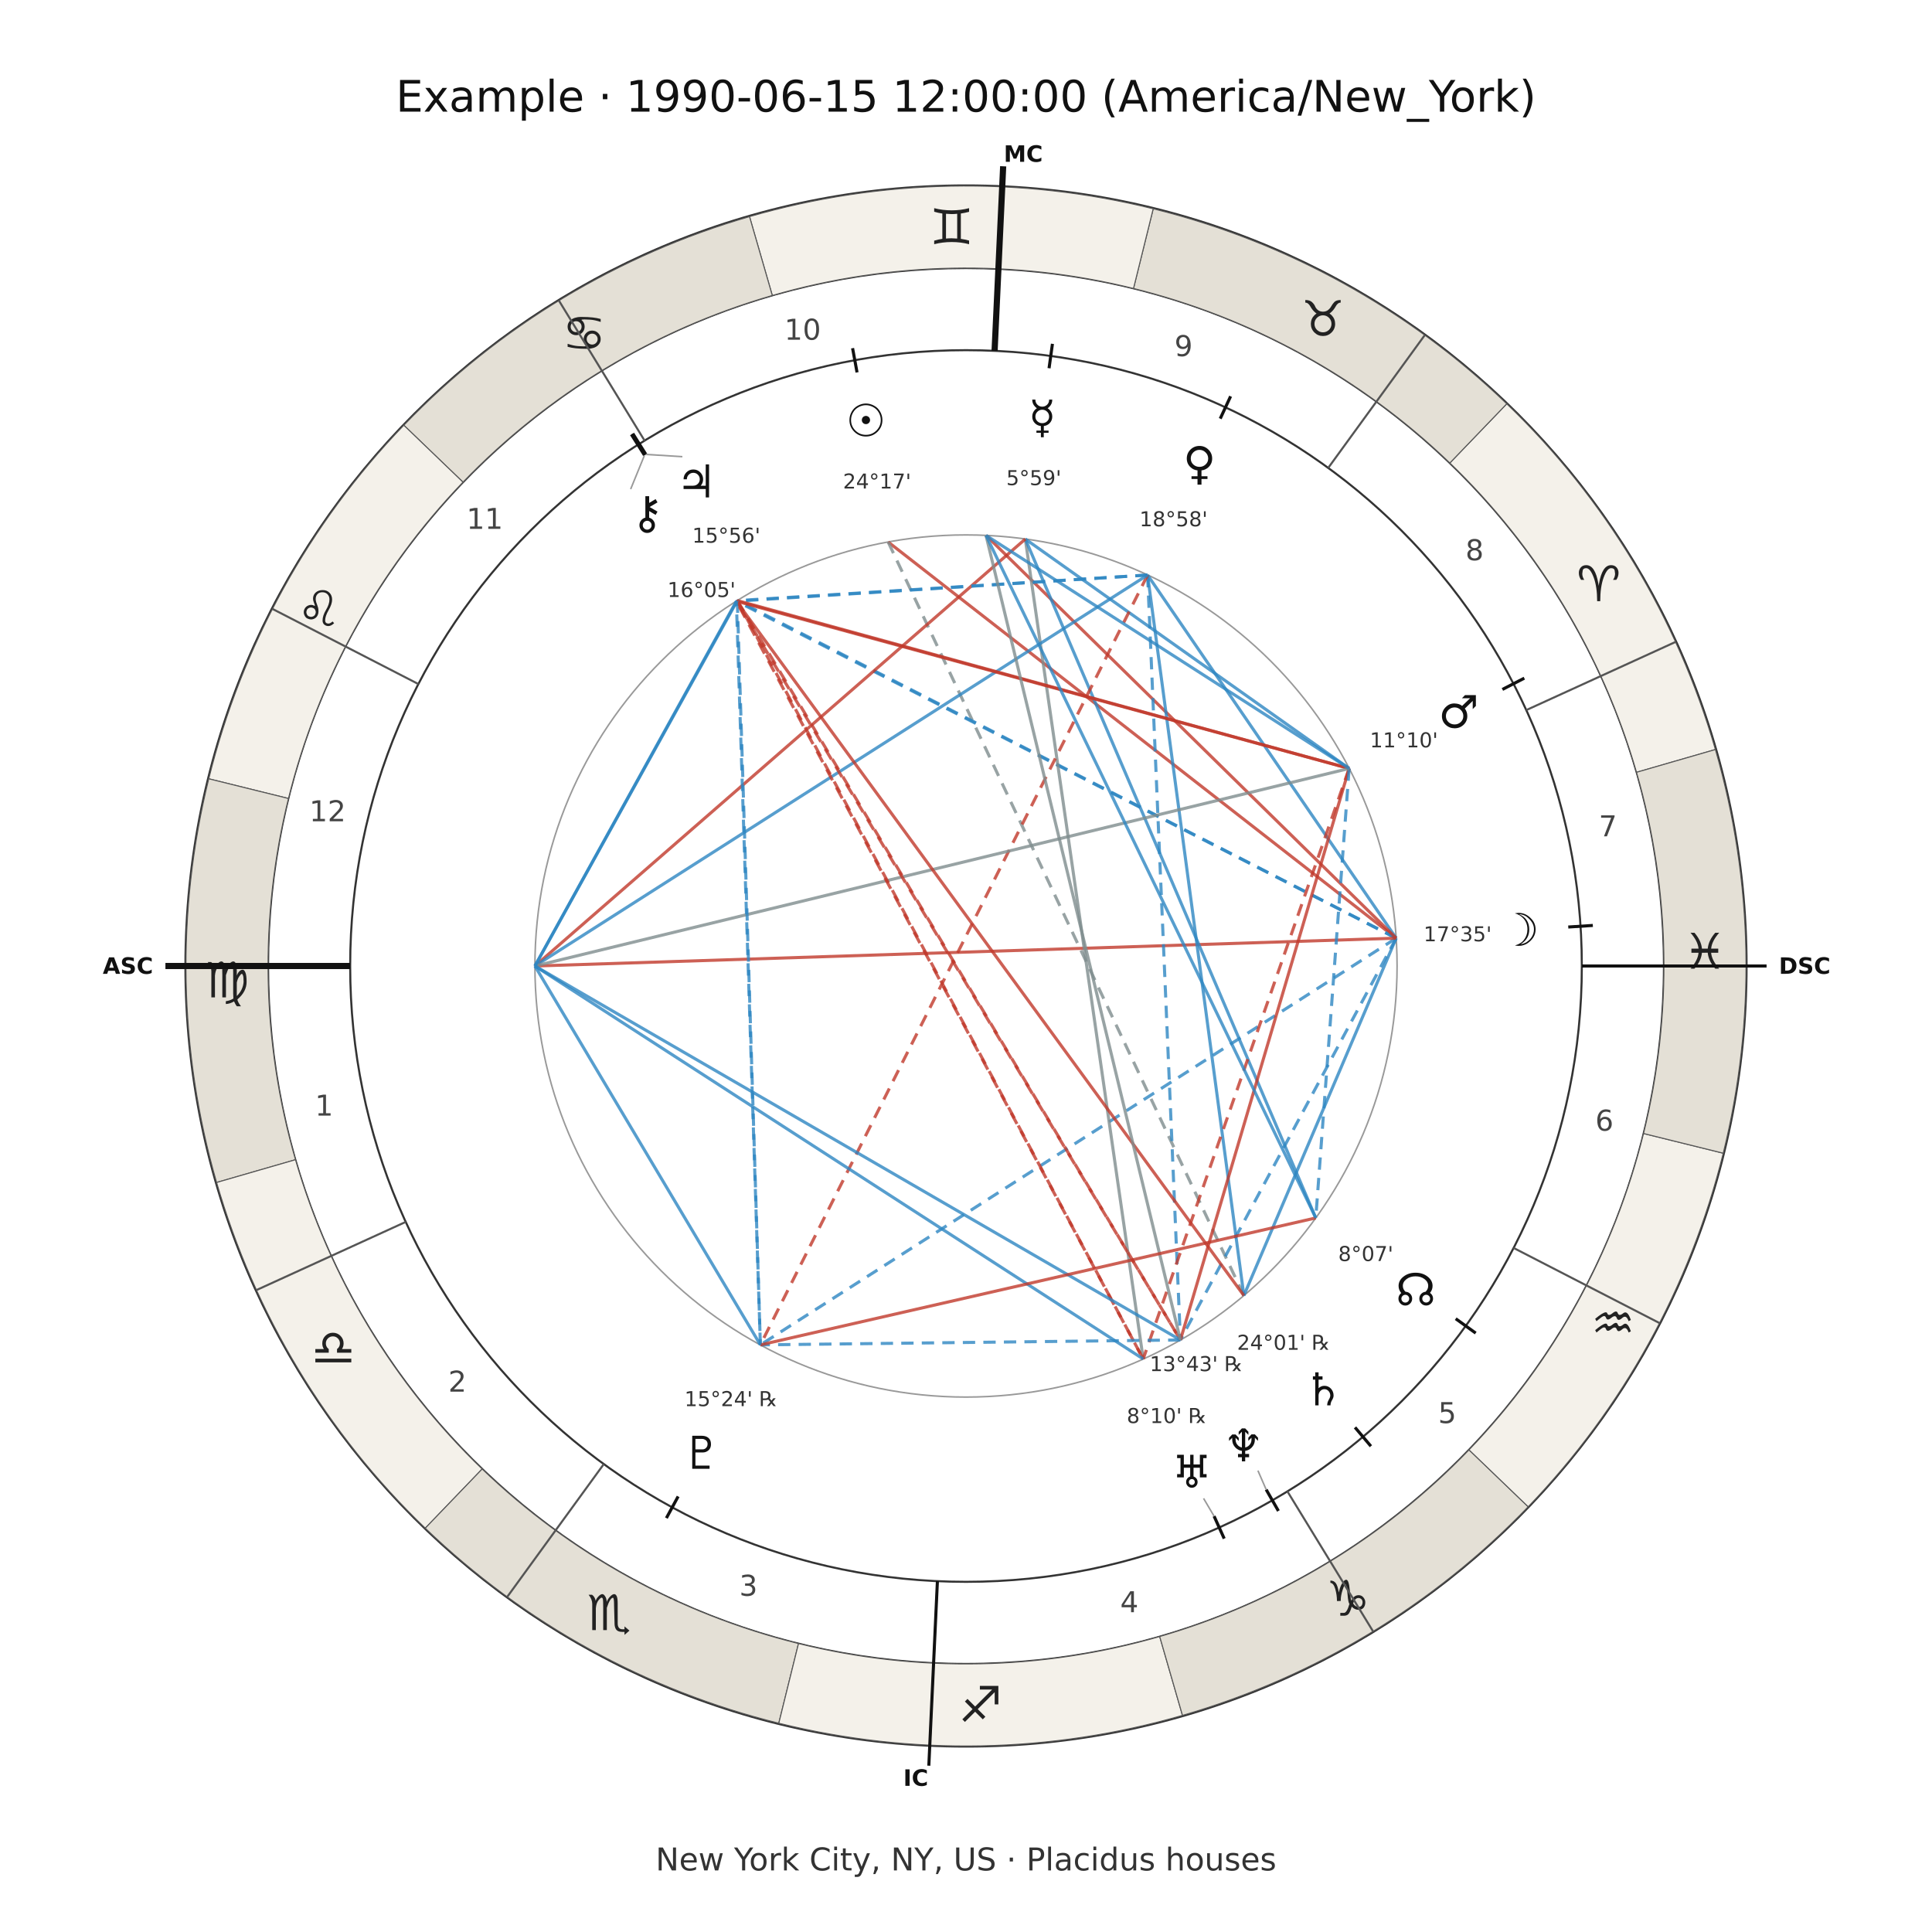
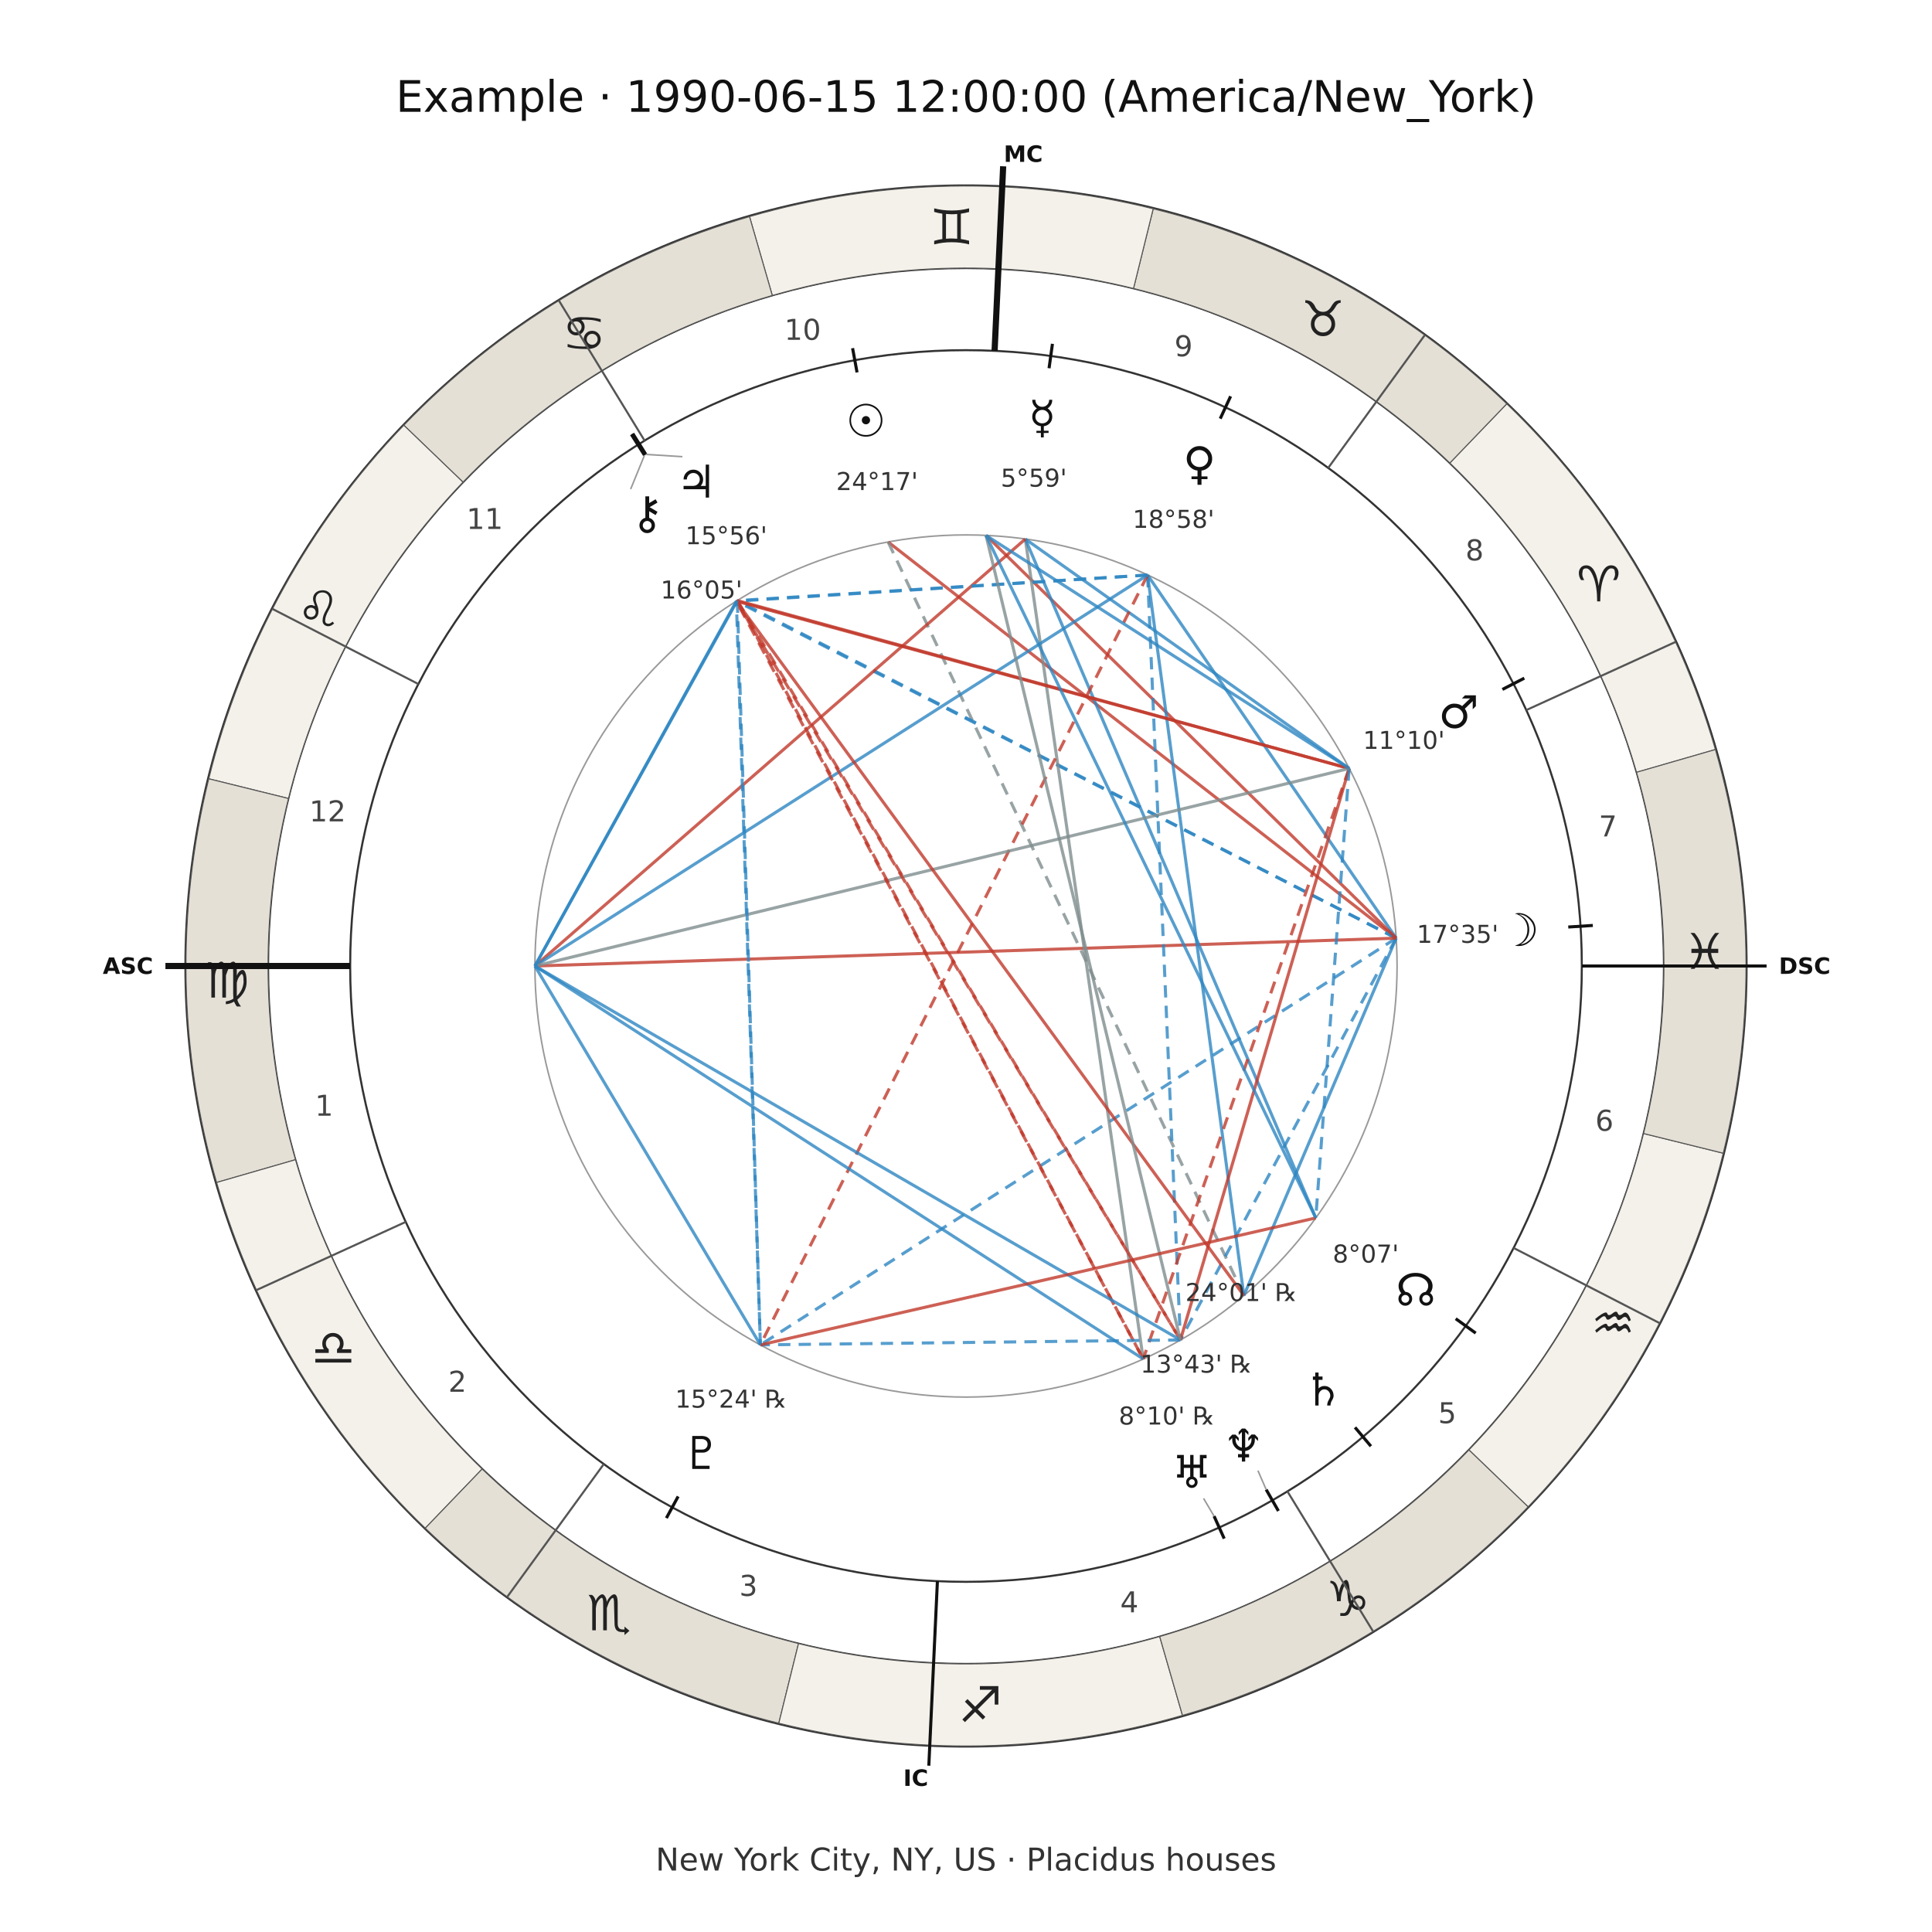
<svg xmlns="http://www.w3.org/2000/svg" viewBox="0 0 800 800" width="800" height="800" font-family="'DejaVu Sans', 'Segoe UI Symbol', 'Noto Sans Symbols2', 'Apple Symbols', sans-serif">
  <rect width="800" height="800" fill="#ffffff" />
  <g id="wheel" transform="translate(400.0 400.0) scale(0.85) translate(-400.0 -400.0)">
    <circle cx="400.0" cy="400.0" r="380.0" fill="none" stroke="#333" stroke-width="1.5" />
    <circle cx="400.0" cy="400.0" r="340.0" fill="none" stroke="#333" stroke-width="1" />
    <circle cx="400.0" cy="400.0" r="300.0" fill="none" stroke="#333" stroke-width="1" />
    <circle cx="400.0" cy="400.0" r="210.0" fill="none" stroke="#999" stroke-width="0.75" />
    <g id="signs">
      <path d="M 765.07 294.54 A 380.00 380.00 0 0 0 663.43 126.13 L 635.70 154.96 A 340.00 340.00 0 0 1 726.64 305.64 Z" fill="#f4f1ea" stroke="#555" stroke-width="0.5" />
-       <text x="708.21" y="213.98" class="sign" font-size="24" text-anchor="middle" dominant-baseline="central" fill="#222">♈</text>
+       <text x="708.21" y="213.98" class="sign" font-size="24" text-anchor="middle" dy="0.35em" fill="#222">♈︎</text>
      <path d="M 663.43 126.13 A 380.00 380.00 0 0 0 491.20 31.11 L 481.60 69.94 A 340.00 340.00 0 0 1 635.70 154.96 Z" fill="#e4e0d6" stroke="#555" stroke-width="0.5" />
-       <text x="573.91" y="84.79" class="sign" font-size="24" text-anchor="middle" dominant-baseline="central" fill="#222">♉</text>
+       <text x="573.91" y="84.79" class="sign" font-size="24" text-anchor="middle" dy="0.35em" fill="#222">♉︎</text>
      <path d="M 491.20 31.11 A 380.00 380.00 0 0 0 294.54 34.93 L 305.64 73.36 A 340.00 340.00 0 0 1 481.60 69.94 Z" fill="#f4f1ea" stroke="#555" stroke-width="0.5" />
-       <text x="393.01" y="40.07" class="sign" font-size="24" text-anchor="middle" dominant-baseline="central" fill="#222">♊</text>
+       <text x="393.01" y="40.07" class="sign" font-size="24" text-anchor="middle" dy="0.35em" fill="#222">♊︎</text>
      <path d="M 294.54 34.93 A 380.00 380.00 0 0 0 126.13 136.57 L 154.96 164.30 A 340.00 340.00 0 0 1 305.64 73.36 Z" fill="#e4e0d6" stroke="#555" stroke-width="0.5" />
-       <text x="213.98" y="91.79" class="sign" font-size="24" text-anchor="middle" dominant-baseline="central" fill="#222">♋</text>
+       <text x="213.98" y="91.79" class="sign" font-size="24" text-anchor="middle" dy="0.35em" fill="#222">♋︎</text>
      <path d="M 126.13 136.57 A 380.00 380.00 0 0 0 31.11 308.80 L 69.94 318.40 A 340.00 340.00 0 0 1 154.96 164.30 Z" fill="#f4f1ea" stroke="#555" stroke-width="0.5" />
-       <text x="84.79" y="226.09" class="sign" font-size="24" text-anchor="middle" dominant-baseline="central" fill="#222">♌</text>
+       <text x="84.79" y="226.09" class="sign" font-size="24" text-anchor="middle" dy="0.35em" fill="#222">♌︎</text>
      <path d="M 31.11 308.80 A 380.00 380.00 0 0 0 34.93 505.46 L 73.36 494.36 A 340.00 340.00 0 0 1 69.94 318.40 Z" fill="#e4e0d6" stroke="#555" stroke-width="0.5" />
-       <text x="40.07" y="406.99" class="sign" font-size="24" text-anchor="middle" dominant-baseline="central" fill="#222">♍</text>
+       <text x="40.07" y="406.99" class="sign" font-size="24" text-anchor="middle" dy="0.35em" fill="#222">♍︎</text>
      <path d="M 34.93 505.46 A 380.00 380.00 0 0 0 136.57 673.87 L 164.30 645.04 A 340.00 340.00 0 0 1 73.36 494.36 Z" fill="#f4f1ea" stroke="#555" stroke-width="0.5" />
-       <text x="91.79" y="586.02" class="sign" font-size="24" text-anchor="middle" dominant-baseline="central" fill="#222">♎</text>
+       <text x="91.79" y="586.02" class="sign" font-size="24" text-anchor="middle" dy="0.35em" fill="#222">♎︎</text>
      <path d="M 136.57 673.87 A 380.00 380.00 0 0 0 308.80 768.89 L 318.40 730.06 A 340.00 340.00 0 0 1 164.30 645.04 Z" fill="#e4e0d6" stroke="#555" stroke-width="0.5" />
-       <text x="226.09" y="715.21" class="sign" font-size="24" text-anchor="middle" dominant-baseline="central" fill="#222">♏</text>
+       <text x="226.09" y="715.21" class="sign" font-size="24" text-anchor="middle" dy="0.35em" fill="#222">♏︎</text>
      <path d="M 308.80 768.89 A 380.00 380.00 0 0 0 505.46 765.07 L 494.36 726.64 A 340.00 340.00 0 0 1 318.40 730.06 Z" fill="#f4f1ea" stroke="#555" stroke-width="0.5" />
-       <text x="406.99" y="759.93" class="sign" font-size="24" text-anchor="middle" dominant-baseline="central" fill="#222">♐</text>
+       <text x="406.99" y="759.93" class="sign" font-size="24" text-anchor="middle" dy="0.35em" fill="#222">♐︎</text>
      <path d="M 505.46 765.07 A 380.00 380.00 0 0 0 673.87 663.43 L 645.04 635.70 A 340.00 340.00 0 0 1 494.36 726.64 Z" fill="#e4e0d6" stroke="#555" stroke-width="0.5" />
-       <text x="586.02" y="708.21" class="sign" font-size="24" text-anchor="middle" dominant-baseline="central" fill="#222">♑</text>
+       <text x="586.02" y="708.21" class="sign" font-size="24" text-anchor="middle" dy="0.35em" fill="#222">♑︎</text>
      <path d="M 673.87 663.43 A 380.00 380.00 0 0 0 768.89 491.20 L 730.06 481.60 A 340.00 340.00 0 0 1 645.04 635.70 Z" fill="#f4f1ea" stroke="#555" stroke-width="0.5" />
-       <text x="715.21" y="573.91" class="sign" font-size="24" text-anchor="middle" dominant-baseline="central" fill="#222">♒</text>
+       <text x="715.21" y="573.91" class="sign" font-size="24" text-anchor="middle" dy="0.35em" fill="#222">♒︎</text>
      <path d="M 768.89 491.20 A 380.00 380.00 0 0 0 765.07 294.54 L 726.64 305.64 A 340.00 340.00 0 0 1 730.06 481.60 Z" fill="#e4e0d6" stroke="#555" stroke-width="0.5" />
-       <text x="759.93" y="393.01" class="sign" font-size="24" text-anchor="middle" dominant-baseline="central" fill="#222">♓</text>
+       <text x="759.93" y="393.01" class="sign" font-size="24" text-anchor="middle" dy="0.35em" fill="#222">♓︎</text>
    </g>
    <g id="houses">
      <line x1="100.00" y1="400.00" x2="20.00" y2="400.00" stroke="#555" stroke-width="1" />
-       <text x="87.31" y="468.03" class="house-number" font-size="14" text-anchor="middle" dominant-baseline="central" fill="#444">1</text>
+       <text x="87.31" y="468.03" class="house-number" font-size="14" text-anchor="middle" dy="0.35em" fill="#444">1</text>
      <line x1="127.12" y1="524.64" x2="54.35" y2="557.87" stroke="#555" stroke-width="1" />
-       <text x="152.24" y="602.52" class="house-number" font-size="14" text-anchor="middle" dominant-baseline="central" fill="#444">2</text>
+       <text x="152.24" y="602.52" class="house-number" font-size="14" text-anchor="middle" dy="0.35em" fill="#444">2</text>
      <line x1="223.56" y1="642.63" x2="176.51" y2="707.33" stroke="#555" stroke-width="1" />
-       <text x="294.01" y="701.94" class="house-number" font-size="14" text-anchor="middle" dominant-baseline="central" fill="#444">3</text>
+       <text x="294.01" y="701.94" class="house-number" font-size="14" text-anchor="middle" dy="0.35em" fill="#444">3</text>
      <line x1="386.07" y1="699.68" x2="382.36" y2="779.59" stroke="#555" stroke-width="1" />
-       <text x="479.57" y="709.95" class="house-number" font-size="14" text-anchor="middle" dominant-baseline="central" fill="#444">4</text>
+       <text x="479.57" y="709.95" class="house-number" font-size="14" text-anchor="middle" dy="0.35em" fill="#444">4</text>
      <line x1="556.56" y1="655.91" x2="598.31" y2="724.15" stroke="#555" stroke-width="1" />
-       <text x="634.44" y="617.80" class="house-number" font-size="14" text-anchor="middle" dominant-baseline="central" fill="#444">5</text>
+       <text x="634.44" y="617.80" class="house-number" font-size="14" text-anchor="middle" dy="0.35em" fill="#444">5</text>
      <line x1="666.72" y1="537.33" x2="737.85" y2="573.95" stroke="#555" stroke-width="1" />
-       <text x="711.00" y="475.36" class="house-number" font-size="14" text-anchor="middle" dominant-baseline="central" fill="#444">6</text>
+       <text x="711.00" y="475.36" class="house-number" font-size="14" text-anchor="middle" dy="0.35em" fill="#444">6</text>
      <line x1="700.00" y1="400.00" x2="780.00" y2="400.00" stroke="#555" stroke-width="1" />
-       <text x="712.69" y="331.97" class="house-number" font-size="14" text-anchor="middle" dominant-baseline="central" fill="#444">7</text>
+       <text x="712.69" y="331.97" class="house-number" font-size="14" text-anchor="middle" dy="0.35em" fill="#444">7</text>
      <line x1="672.88" y1="275.36" x2="745.65" y2="242.13" stroke="#555" stroke-width="1" />
-       <text x="647.76" y="197.48" class="house-number" font-size="14" text-anchor="middle" dominant-baseline="central" fill="#444">8</text>
+       <text x="647.76" y="197.48" class="house-number" font-size="14" text-anchor="middle" dy="0.35em" fill="#444">8</text>
      <line x1="576.44" y1="157.37" x2="623.49" y2="92.67" stroke="#555" stroke-width="1" />
-       <text x="505.99" y="98.06" class="house-number" font-size="14" text-anchor="middle" dominant-baseline="central" fill="#444">9</text>
+       <text x="505.99" y="98.06" class="house-number" font-size="14" text-anchor="middle" dy="0.35em" fill="#444">9</text>
      <line x1="413.93" y1="100.32" x2="417.64" y2="20.41" stroke="#555" stroke-width="1" />
-       <text x="320.43" y="90.05" class="house-number" font-size="14" text-anchor="middle" dominant-baseline="central" fill="#444">10</text>
+       <text x="320.43" y="90.05" class="house-number" font-size="14" text-anchor="middle" dy="0.35em" fill="#444">10</text>
      <line x1="243.44" y1="144.09" x2="201.69" y2="75.85" stroke="#555" stroke-width="1" />
-       <text x="165.56" y="182.20" class="house-number" font-size="14" text-anchor="middle" dominant-baseline="central" fill="#444">11</text>
+       <text x="165.56" y="182.20" class="house-number" font-size="14" text-anchor="middle" dy="0.35em" fill="#444">11</text>
      <line x1="133.28" y1="262.67" x2="62.15" y2="226.05" stroke="#555" stroke-width="1" />
-       <text x="89.00" y="324.64" class="house-number" font-size="14" text-anchor="middle" dominant-baseline="central" fill="#444">12</text>
+       <text x="89.00" y="324.64" class="house-number" font-size="14" text-anchor="middle" dy="0.35em" fill="#444">12</text>
      <line x1="100.00" y1="400.00" x2="10.00" y2="400.00" stroke="#111" stroke-width="3" />
-       <text x="4.00" y="400.00" class="angle" font-size="11" font-weight="bold" text-anchor="end" dominant-baseline="central" fill="#111">ASC</text>
+       <text x="4.00" y="400.00" class="angle" font-size="11" font-weight="bold" text-anchor="end" dy="0.35em" fill="#111">ASC</text>
      <line x1="413.93" y1="100.32" x2="418.11" y2="10.42" stroke="#111" stroke-width="3" />
-       <text x="418.39" y="4.43" class="angle" font-size="11" font-weight="bold" text-anchor="start" dominant-baseline="central" fill="#111">MC</text>
+       <text x="418.39" y="4.43" class="angle" font-size="11" font-weight="bold" text-anchor="start" dy="0.35em" fill="#111">MC</text>
      <line x1="700.00" y1="400.00" x2="790.00" y2="400.00" stroke="#111" stroke-width="1.5" />
-       <text x="796.00" y="400.00" class="angle" font-size="11" font-weight="bold" text-anchor="start" dominant-baseline="central" fill="#111">DSC</text>
+       <text x="796.00" y="400.00" class="angle" font-size="11" font-weight="bold" text-anchor="start" dy="0.35em" fill="#111">DSC</text>
      <line x1="386.07" y1="699.68" x2="381.89" y2="789.58" stroke="#111" stroke-width="1.5" />
-       <text x="381.61" y="795.57" class="angle" font-size="11" font-weight="bold" text-anchor="end" dominant-baseline="central" fill="#111">IC</text>
+       <text x="381.61" y="795.57" class="angle" font-size="11" font-weight="bold" text-anchor="end" dy="0.35em" fill="#111">IC</text>
    </g>
    <g id="aspects">
      <line x1="362.08" y1="193.45" x2="609.56" y2="386.44" stroke="#c0392b" stroke-width="1.5" stroke-opacity="0.8" />
      <line x1="362.08" y1="193.45" x2="535.36" y2="560.55" stroke="#7f8c8d" stroke-width="1.5" stroke-opacity="0.8" stroke-dasharray="6 4" />
      <line x1="609.56" y1="386.44" x2="488.46" y2="209.54" stroke="#2e86c1" stroke-width="1.5" stroke-opacity="0.8" />
      <line x1="609.56" y1="386.44" x2="288.60" y2="221.99" stroke="#2e86c1" stroke-width="1.5" stroke-opacity="0.8" stroke-dasharray="6 4" />
      <line x1="609.56" y1="386.44" x2="535.36" y2="560.55" stroke="#2e86c1" stroke-width="1.5" stroke-opacity="0.8" />
      <line x1="609.56" y1="386.44" x2="504.45" y2="582.18" stroke="#2e86c1" stroke-width="1.5" stroke-opacity="0.8" stroke-dasharray="6 4" />
      <line x1="609.56" y1="386.44" x2="299.83" y2="584.57" stroke="#2e86c1" stroke-width="1.5" stroke-opacity="0.8" stroke-dasharray="6 4" />
      <line x1="609.56" y1="386.44" x2="288.13" y2="222.28" stroke="#2e86c1" stroke-width="1.5" stroke-opacity="0.8" stroke-dasharray="6 4" />
      <line x1="609.56" y1="386.44" x2="190.00" y2="400.00" stroke="#c0392b" stroke-width="1.5" stroke-opacity="0.8" />
      <line x1="609.56" y1="386.44" x2="409.75" y2="190.23" stroke="#c0392b" stroke-width="1.5" stroke-opacity="0.8" />
      <line x1="428.90" y1="192.00" x2="586.65" y2="303.77" stroke="#2e86c1" stroke-width="1.5" stroke-opacity="0.8" />
      <line x1="428.90" y1="192.00" x2="486.32" y2="591.44" stroke="#7f8c8d" stroke-width="1.5" stroke-opacity="0.8" />
      <line x1="428.90" y1="192.00" x2="570.40" y2="522.73" stroke="#2e86c1" stroke-width="1.5" stroke-opacity="0.8" />
      <line x1="428.90" y1="192.00" x2="190.00" y2="400.00" stroke="#c0392b" stroke-width="1.5" stroke-opacity="0.8" />
      <line x1="488.46" y1="209.54" x2="288.60" y2="221.99" stroke="#2e86c1" stroke-width="1.5" stroke-opacity="0.8" stroke-dasharray="6 4" />
      <line x1="488.46" y1="209.54" x2="535.36" y2="560.55" stroke="#2e86c1" stroke-width="1.5" stroke-opacity="0.8" />
      <line x1="488.46" y1="209.54" x2="504.45" y2="582.18" stroke="#2e86c1" stroke-width="1.5" stroke-opacity="0.8" stroke-dasharray="6 4" />
      <line x1="488.46" y1="209.54" x2="299.83" y2="584.57" stroke="#c0392b" stroke-width="1.5" stroke-opacity="0.8" stroke-dasharray="6 4" />
      <line x1="488.46" y1="209.54" x2="288.13" y2="222.28" stroke="#2e86c1" stroke-width="1.5" stroke-opacity="0.8" stroke-dasharray="6 4" />
      <line x1="488.46" y1="209.54" x2="190.00" y2="400.00" stroke="#2e86c1" stroke-width="1.5" stroke-opacity="0.8" />
      <line x1="586.65" y1="303.77" x2="288.60" y2="221.99" stroke="#c0392b" stroke-width="1.5" stroke-opacity="0.8" />
      <line x1="586.65" y1="303.77" x2="486.32" y2="591.44" stroke="#c0392b" stroke-width="1.5" stroke-opacity="0.8" stroke-dasharray="6 4" />
      <line x1="586.65" y1="303.77" x2="504.45" y2="582.18" stroke="#c0392b" stroke-width="1.5" stroke-opacity="0.8" />
      <line x1="586.65" y1="303.77" x2="288.13" y2="222.28" stroke="#c0392b" stroke-width="1.5" stroke-opacity="0.8" />
      <line x1="586.65" y1="303.77" x2="570.40" y2="522.73" stroke="#2e86c1" stroke-width="1.5" stroke-opacity="0.8" stroke-dasharray="6 4" />
      <line x1="586.65" y1="303.77" x2="190.00" y2="400.00" stroke="#7f8c8d" stroke-width="1.5" stroke-opacity="0.8" />
      <line x1="586.65" y1="303.77" x2="409.75" y2="190.23" stroke="#2e86c1" stroke-width="1.5" stroke-opacity="0.8" />
      <line x1="288.60" y1="221.99" x2="486.32" y2="591.44" stroke="#c0392b" stroke-width="1.5" stroke-opacity="0.8" stroke-dasharray="6 4" />
      <line x1="288.60" y1="221.99" x2="504.45" y2="582.18" stroke="#c0392b" stroke-width="1.5" stroke-opacity="0.8" stroke-dasharray="6 4" />
      <line x1="288.60" y1="221.99" x2="299.83" y2="584.57" stroke="#2e86c1" stroke-width="1.5" stroke-opacity="0.8" stroke-dasharray="6 4" />
      <line x1="288.60" y1="221.99" x2="190.00" y2="400.00" stroke="#2e86c1" stroke-width="1.5" stroke-opacity="0.8" />
      <line x1="535.36" y1="560.55" x2="288.13" y2="222.28" stroke="#c0392b" stroke-width="1.5" stroke-opacity="0.8" />
      <line x1="486.32" y1="591.44" x2="288.13" y2="222.28" stroke="#c0392b" stroke-width="1.5" stroke-opacity="0.8" stroke-dasharray="6 4" />
      <line x1="486.32" y1="591.44" x2="190.00" y2="400.00" stroke="#2e86c1" stroke-width="1.5" stroke-opacity="0.8" />
      <line x1="504.45" y1="582.18" x2="299.83" y2="584.57" stroke="#2e86c1" stroke-width="1.5" stroke-opacity="0.8" stroke-dasharray="6 4" />
      <line x1="504.45" y1="582.18" x2="288.13" y2="222.28" stroke="#c0392b" stroke-width="1.5" stroke-opacity="0.8" stroke-dasharray="6 4" />
      <line x1="504.45" y1="582.18" x2="190.00" y2="400.00" stroke="#2e86c1" stroke-width="1.5" stroke-opacity="0.8" />
      <line x1="504.45" y1="582.18" x2="409.75" y2="190.23" stroke="#7f8c8d" stroke-width="1.5" stroke-opacity="0.8" />
      <line x1="299.83" y1="584.57" x2="288.13" y2="222.28" stroke="#2e86c1" stroke-width="1.5" stroke-opacity="0.8" stroke-dasharray="6 4" />
      <line x1="299.83" y1="584.57" x2="570.40" y2="522.73" stroke="#c0392b" stroke-width="1.5" stroke-opacity="0.8" />
      <line x1="299.83" y1="584.57" x2="190.00" y2="400.00" stroke="#2e86c1" stroke-width="1.5" stroke-opacity="0.8" />
      <line x1="288.13" y1="222.28" x2="190.00" y2="400.00" stroke="#2e86c1" stroke-width="1.5" stroke-opacity="0.8" />
      <line x1="570.40" y1="522.73" x2="409.75" y2="190.23" stroke="#2e86c1" stroke-width="1.5" stroke-opacity="0.8" />
    </g>
    <g id="planets">
      <line x1="346.92" y1="110.83" x2="344.75" y2="99.03" stroke="#111" stroke-width="1.5" />
-       <text x="351.25" y="134.44" class="planet" font-size="22" text-anchor="middle" dominant-baseline="central" fill="#111">☉</text>
-       <text x="356.67" y="163.94" class="degree" font-size="10" text-anchor="middle" dominant-baseline="central" fill="#333">24°17'</text>
+       <text x="351.25" y="134.44" class="planet" font-size="22" text-anchor="middle" dy="0.35em" fill="#111" data-body="Sun">☉︎</text>
+       <text x="356.67" y="163.94" class="degree" font-size="12" text-anchor="middle" dy="0.35em" fill="#333" data-body="Sun">24°17'</text>
      <line x1="693.39" y1="381.01" x2="705.36" y2="380.24" stroke="#111" stroke-width="1.5" />
-       <text x="669.44" y="382.56" class="planet" font-size="22" text-anchor="middle" dominant-baseline="central" fill="#111">☽</text>
-       <text x="639.50" y="384.50" class="degree" font-size="10" text-anchor="middle" dominant-baseline="central" fill="#333">17°35'</text>
+       <text x="669.44" y="382.56" class="planet" font-size="22" text-anchor="middle" dy="0.35em" fill="#111" data-body="Moon">☽︎</text>
+       <text x="639.50" y="384.50" class="degree" font-size="12" text-anchor="middle" dy="0.35em" fill="#333" data-body="Moon">17°35'</text>
      <line x1="440.46" y1="108.80" x2="442.11" y2="96.91" stroke="#111" stroke-width="1.5" />
-       <text x="437.15" y="132.57" class="planet" font-size="22" text-anchor="middle" dominant-baseline="central" fill="#111">☿</text>
-       <text x="433.03" y="162.28" class="degree" font-size="10" text-anchor="middle" dominant-baseline="central" fill="#333">5°59'</text>
+       <text x="437.15" y="132.57" class="planet" font-size="22" text-anchor="middle" dy="0.35em" fill="#111" data-body="Mercury">☿︎</text>
+       <text x="433.03" y="162.28" class="degree" font-size="12" text-anchor="middle" dy="0.35em" fill="#333" data-body="Mercury">5°59'</text>
      <line x1="523.85" y1="133.36" x2="528.90" y2="122.47" stroke="#111" stroke-width="1.5" />
-       <text x="513.74" y="155.12" class="planet" font-size="22" text-anchor="middle" dominant-baseline="central" fill="#111">♀</text>
-       <text x="501.10" y="182.33" class="degree" font-size="10" text-anchor="middle" dominant-baseline="central" fill="#333">18°58'</text>
+       <text x="513.74" y="155.12" class="planet" font-size="22" text-anchor="middle" dy="0.35em" fill="#111" data-body="Venus">♀︎</text>
+       <text x="501.10" y="182.33" class="degree" font-size="12" text-anchor="middle" dy="0.35em" fill="#333" data-body="Venus">18°58'</text>
      <line x1="661.31" y1="265.27" x2="671.98" y2="259.78" stroke="#111" stroke-width="1.5" />
-       <text x="639.98" y="276.27" class="planet" font-size="22" text-anchor="middle" dominant-baseline="central" fill="#111">♂</text>
-       <text x="613.32" y="290.02" class="degree" font-size="10" text-anchor="middle" dominant-baseline="central" fill="#333">11°10'</text>
+       <text x="639.98" y="276.27" class="planet" font-size="22" text-anchor="middle" dy="0.35em" fill="#111" data-body="Mars">♂︎</text>
+       <text x="613.32" y="290.02" class="degree" font-size="12" text-anchor="middle" dy="0.35em" fill="#333" data-body="Mars">11°10'</text>
      <line x1="244.04" y1="150.78" x2="237.67" y2="140.61" stroke="#111" stroke-width="1.5" />
      <line x1="244.04" y1="150.78" x2="261.82" y2="151.88" stroke="#999" stroke-width="0.75" />
-       <text x="268.63" y="164.11" class="planet" font-size="22" text-anchor="middle" dominant-baseline="central" fill="#111">♃</text>
-       <text x="283.23" y="190.32" class="degree" font-size="10" text-anchor="middle" dominant-baseline="central" fill="#333">15°56'</text>
+       <text x="268.63" y="164.11" class="planet" font-size="22" text-anchor="middle" dy="0.35em" fill="#111" data-body="Jupiter">♃︎</text>
+       <text x="283.23" y="190.32" class="degree" font-size="12" text-anchor="middle" dy="0.35em" fill="#333" data-body="Jupiter">15°56'</text>
      <line x1="589.51" y1="624.77" x2="597.25" y2="633.94" stroke="#111" stroke-width="1.5" />
-       <text x="574.04" y="606.42" class="planet" font-size="22" text-anchor="middle" dominant-baseline="central" fill="#111">♄</text>
-       <text x="554.70" y="583.49" class="degree" font-size="10" text-anchor="middle" dominant-baseline="central" fill="#333">24°01' ℞</text>
+       <text x="574.04" y="606.42" class="planet" font-size="22" text-anchor="middle" dy="0.35em" fill="#111" data-body="Saturn">♄︎</text>
+       <text x="534.08" y="559.02" class="degree" font-size="12" text-anchor="middle" dy="0.35em" fill="#333" data-body="Saturn">24°01' ℞</text>
      <line x1="520.85" y1="668.01" x2="525.79" y2="678.95" stroke="#111" stroke-width="1.5" />
      <line x1="520.85" y1="668.01" x2="515.73" y2="659.35" stroke="#999" stroke-width="0.75" />
-       <text x="510.03" y="646.56" class="planet" font-size="22" text-anchor="middle" dominant-baseline="central" fill="#111">♅</text>
-       <text x="497.80" y="619.17" class="degree" font-size="10" text-anchor="middle" dominant-baseline="central" fill="#333">8°10' ℞</text>
+       <text x="510.03" y="646.56" class="planet" font-size="22" text-anchor="middle" dy="0.35em" fill="#111" data-body="Uranus">♅︎</text>
+       <text x="497.80" y="619.17" class="degree" font-size="12" text-anchor="middle" dy="0.35em" fill="#333" data-body="Uranus">8°10' ℞</text>
      <line x1="546.23" y1="655.06" x2="552.19" y2="665.47" stroke="#111" stroke-width="1.5" />
      <line x1="546.23" y1="655.06" x2="542.21" y2="645.83" stroke="#999" stroke-width="0.75" />
-       <text x="535.20" y="633.71" class="planet" font-size="22" text-anchor="middle" dominant-baseline="central" fill="#111">♆</text>
-       <text x="512.17" y="593.89" class="degree" font-size="10" text-anchor="middle" dominant-baseline="central" fill="#333">13°43' ℞</text>
+       <text x="535.20" y="633.71" class="planet" font-size="22" text-anchor="middle" dy="0.35em" fill="#111" data-body="Neptune">♆︎</text>
+       <text x="512.17" y="593.89" class="degree" font-size="12" text-anchor="middle" dy="0.35em" fill="#333" data-body="Neptune">13°43' ℞</text>
      <line x1="259.77" y1="658.40" x2="254.04" y2="668.95" stroke="#111" stroke-width="1.5" />
-       <text x="271.21" y="637.31" class="planet" font-size="22" text-anchor="middle" dominant-baseline="central" fill="#111">♇</text>
-       <text x="285.52" y="610.94" class="degree" font-size="10" text-anchor="middle" dominant-baseline="central" fill="#333">15°24' ℞</text>
+       <text x="271.21" y="637.31" class="planet" font-size="22" text-anchor="middle" dy="0.35em" fill="#111" data-body="Pluto">♇︎</text>
+       <text x="285.52" y="610.94" class="degree" font-size="12" text-anchor="middle" dy="0.35em" fill="#333" data-body="Pluto">15°24' ℞</text>
      <line x1="243.38" y1="151.19" x2="236.98" y2="141.04" stroke="#111" stroke-width="1.5" />
      <line x1="243.38" y1="151.19" x2="236.64" y2="167.69" stroke="#999" stroke-width="0.75" />
-       <text x="244.69" y="179.14" class="planet" font-size="22" text-anchor="middle" dominant-baseline="central" fill="#111">⚷</text>
-       <text x="271.15" y="216.77" class="degree" font-size="10" text-anchor="middle" dominant-baseline="central" fill="#333">16°05'</text>
+       <text x="244.69" y="179.14" class="planet" font-size="22" text-anchor="middle" dy="0.35em" fill="#111" data-body="Chiron">⚷</text>
+       <text x="271.15" y="216.77" class="degree" font-size="12" text-anchor="middle" dy="0.35em" fill="#333" data-body="Chiron">16°05'</text>
      <line x1="638.56" y1="571.82" x2="648.30" y2="578.84" stroke="#111" stroke-width="1.5" />
-       <text x="619.09" y="557.80" class="planet" font-size="22" text-anchor="middle" dominant-baseline="central" fill="#111">☊</text>
-       <text x="594.75" y="540.26" class="degree" font-size="10" text-anchor="middle" dominant-baseline="central" fill="#333">8°07'</text>
+       <text x="619.09" y="557.80" class="planet" font-size="22" text-anchor="middle" dy="0.35em" fill="#111" data-body="Node">☊</text>
+       <text x="594.75" y="540.26" class="degree" font-size="12" text-anchor="middle" dy="0.35em" fill="#333" data-body="Node">8°07'</text>
    </g>
  </g>
-   <text x="400.00" y="40.00" class="caption" font-size="18" text-anchor="middle" dominant-baseline="central" fill="#111">Example  ·  1990-06-15 12:00:00 (America/New_York)</text>
-   <text x="400.00" y="770.00" class="caption" font-size="13" text-anchor="middle" dominant-baseline="central" fill="#333">New York City, NY, US  ·  Placidus houses</text>
+   <text x="400.00" y="40.00" class="caption" font-size="18" text-anchor="middle" dy="0.35em" fill="#111">Example  ·  1990-06-15 12:00:00 (America/New_York)</text>
+   <text x="400.00" y="770.00" class="caption" font-size="13" text-anchor="middle" dy="0.35em" fill="#333">New York City, NY, US  ·  Placidus houses</text>
</svg>
